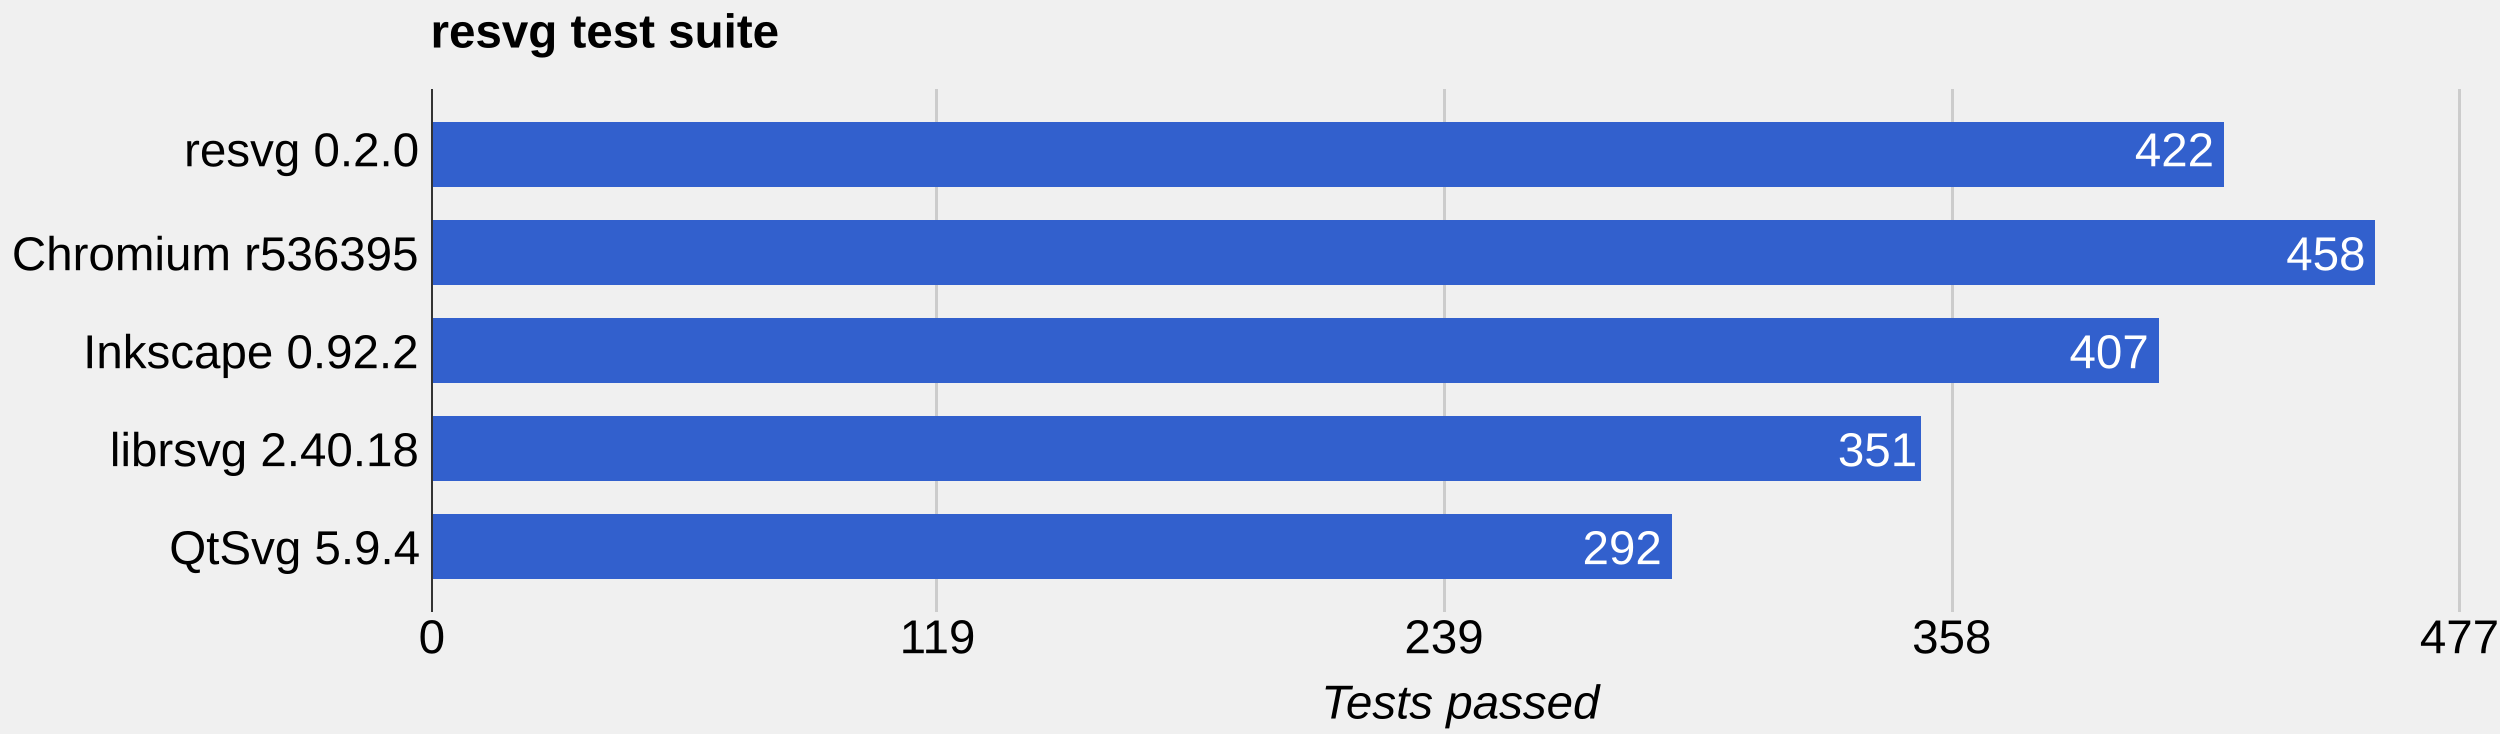
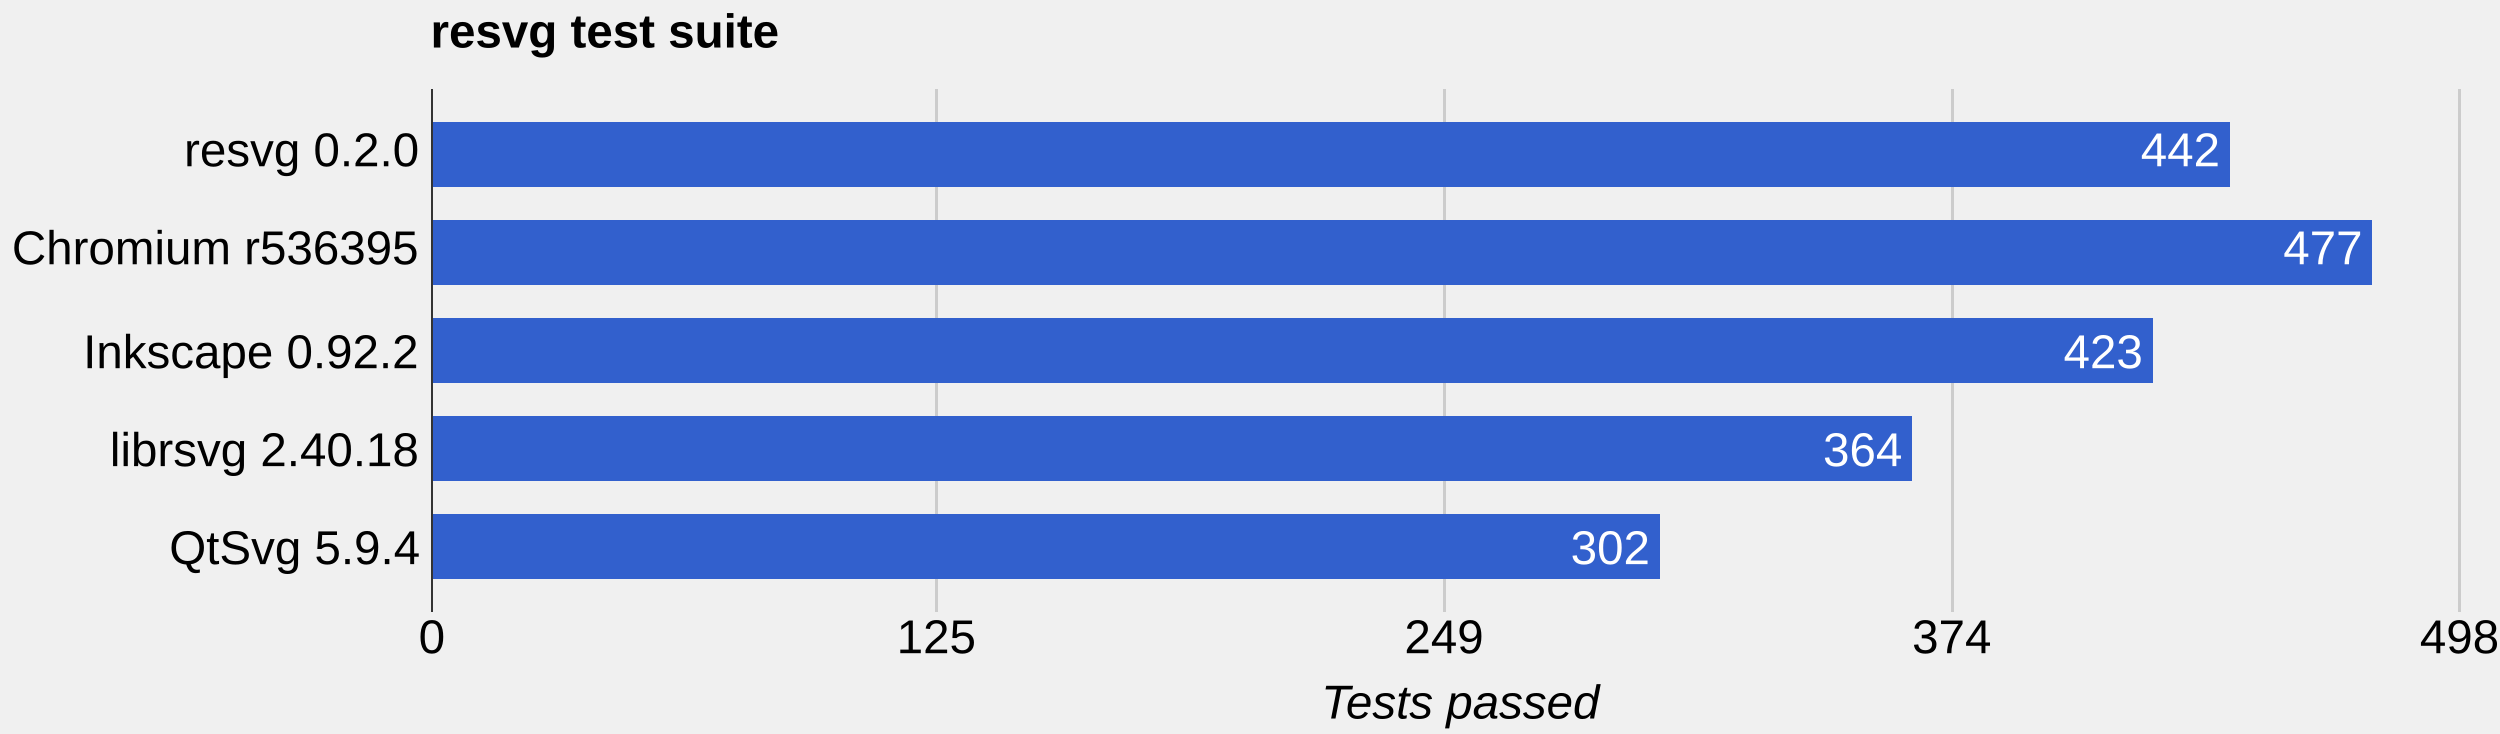
<svg xmlns="http://www.w3.org/2000/svg" height="247" shape-rendering="crispEdges" width="842">
  <text font-family="Arial" font-size="16" font-weight="bold" x="145" y="16">resvg test suite</text>
  <text font-family="Arial" font-size="16" x="62" y="56">resvg 0.2.0</text>
-   <text font-family="Arial" font-size="16" x="4" y="91">Chromium r536395</text>
+   <text font-family="Arial" font-size="16" x="4" y="89">Chromium r536395</text>
  <text font-family="Arial" font-size="16" x="28" y="124">Inkscape 0.92.2</text>
  <text font-family="Arial" font-size="16" x="37" y="157">librsvg 2.40.18</text>
  <text font-family="Arial" font-size="16" x="57" y="190">QtSvg 5.9.4</text>
  <rect fill="#ccc" height="176" width="1" x="145" y="30" />
  <text fill="#000" font-family="Arial" font-size="16" x="141" y="220">0</text>
  <rect fill="#ccc" height="176" width="1" x="315" y="30" />
-   <text fill="#000" font-family="Arial" font-size="16" x="303" y="220">119</text>
+   <text fill="#000" font-family="Arial" font-size="16" x="302" y="220">125</text>
  <rect fill="#ccc" height="176" width="1" x="486" y="30" />
-   <text fill="#000" font-family="Arial" font-size="16" x="473" y="220">239</text>
+   <text fill="#000" font-family="Arial" font-size="16" x="473" y="220">249</text>
  <rect fill="#ccc" height="176" width="1" x="657" y="30" />
-   <text fill="#000" font-family="Arial" font-size="16" x="644" y="220">358</text>
+   <text fill="#000" font-family="Arial" font-size="16" x="644" y="220">374</text>
  <rect fill="#ccc" height="176" width="1" x="828" y="30" />
-   <text fill="#000" font-family="Arial" font-size="16" x="815" y="220">477</text>
-   <rect fill="#3260cd" height="22" width="604" x="145" y="41" />
-   <text fill="#fff" font-family="Arial" font-size="16" x="719" y="56">422</text>
-   <rect fill="#3260cd" height="22" width="655" x="145" y="74" />
-   <text fill="#fff" font-family="Arial" font-size="16" x="770" y="91">458</text>
-   <rect fill="#3260cd" height="22" width="582" x="145" y="107" />
-   <text fill="#fff" font-family="Arial" font-size="16" x="697" y="124">407</text>
-   <rect fill="#3260cd" height="22" width="502" x="145" y="140" />
-   <text fill="#fff" font-family="Arial" font-size="16" x="619" y="157">351</text>
-   <rect fill="#3260cd" height="22" width="418" x="145" y="173" />
-   <text fill="#fff" font-family="Arial" font-size="16" x="533" y="190">292</text>
+   <text fill="#000" font-family="Arial" font-size="16" x="815" y="220">498</text>
+   <rect fill="#3260cd" height="22" width="606" x="145" y="41" />
+   <text fill="#fff" font-family="Arial" font-size="16" x="721" y="56">442</text>
+   <rect fill="#3260cd" height="22" width="654" x="145" y="74" />
+   <text fill="#fff" font-family="Arial" font-size="16" x="769" y="89">477</text>
+   <rect fill="#3260cd" height="22" width="580" x="145" y="107" />
+   <text fill="#fff" font-family="Arial" font-size="16" x="695" y="124">423</text>
+   <rect fill="#3260cd" height="22" width="499" x="145" y="140" />
+   <text fill="#fff" font-family="Arial" font-size="16" x="614" y="157">364</text>
+   <rect fill="#3260cd" height="22" width="414" x="145" y="173" />
+   <text fill="#fff" font-family="Arial" font-size="16" x="529" y="190">302</text>
  <rect fill="#333" height="176" width="1" x="145" y="30" />
  <text font-family="Arial" font-size="16" font-style="italic" x="445" y="242">Tests passed</text>
</svg>
